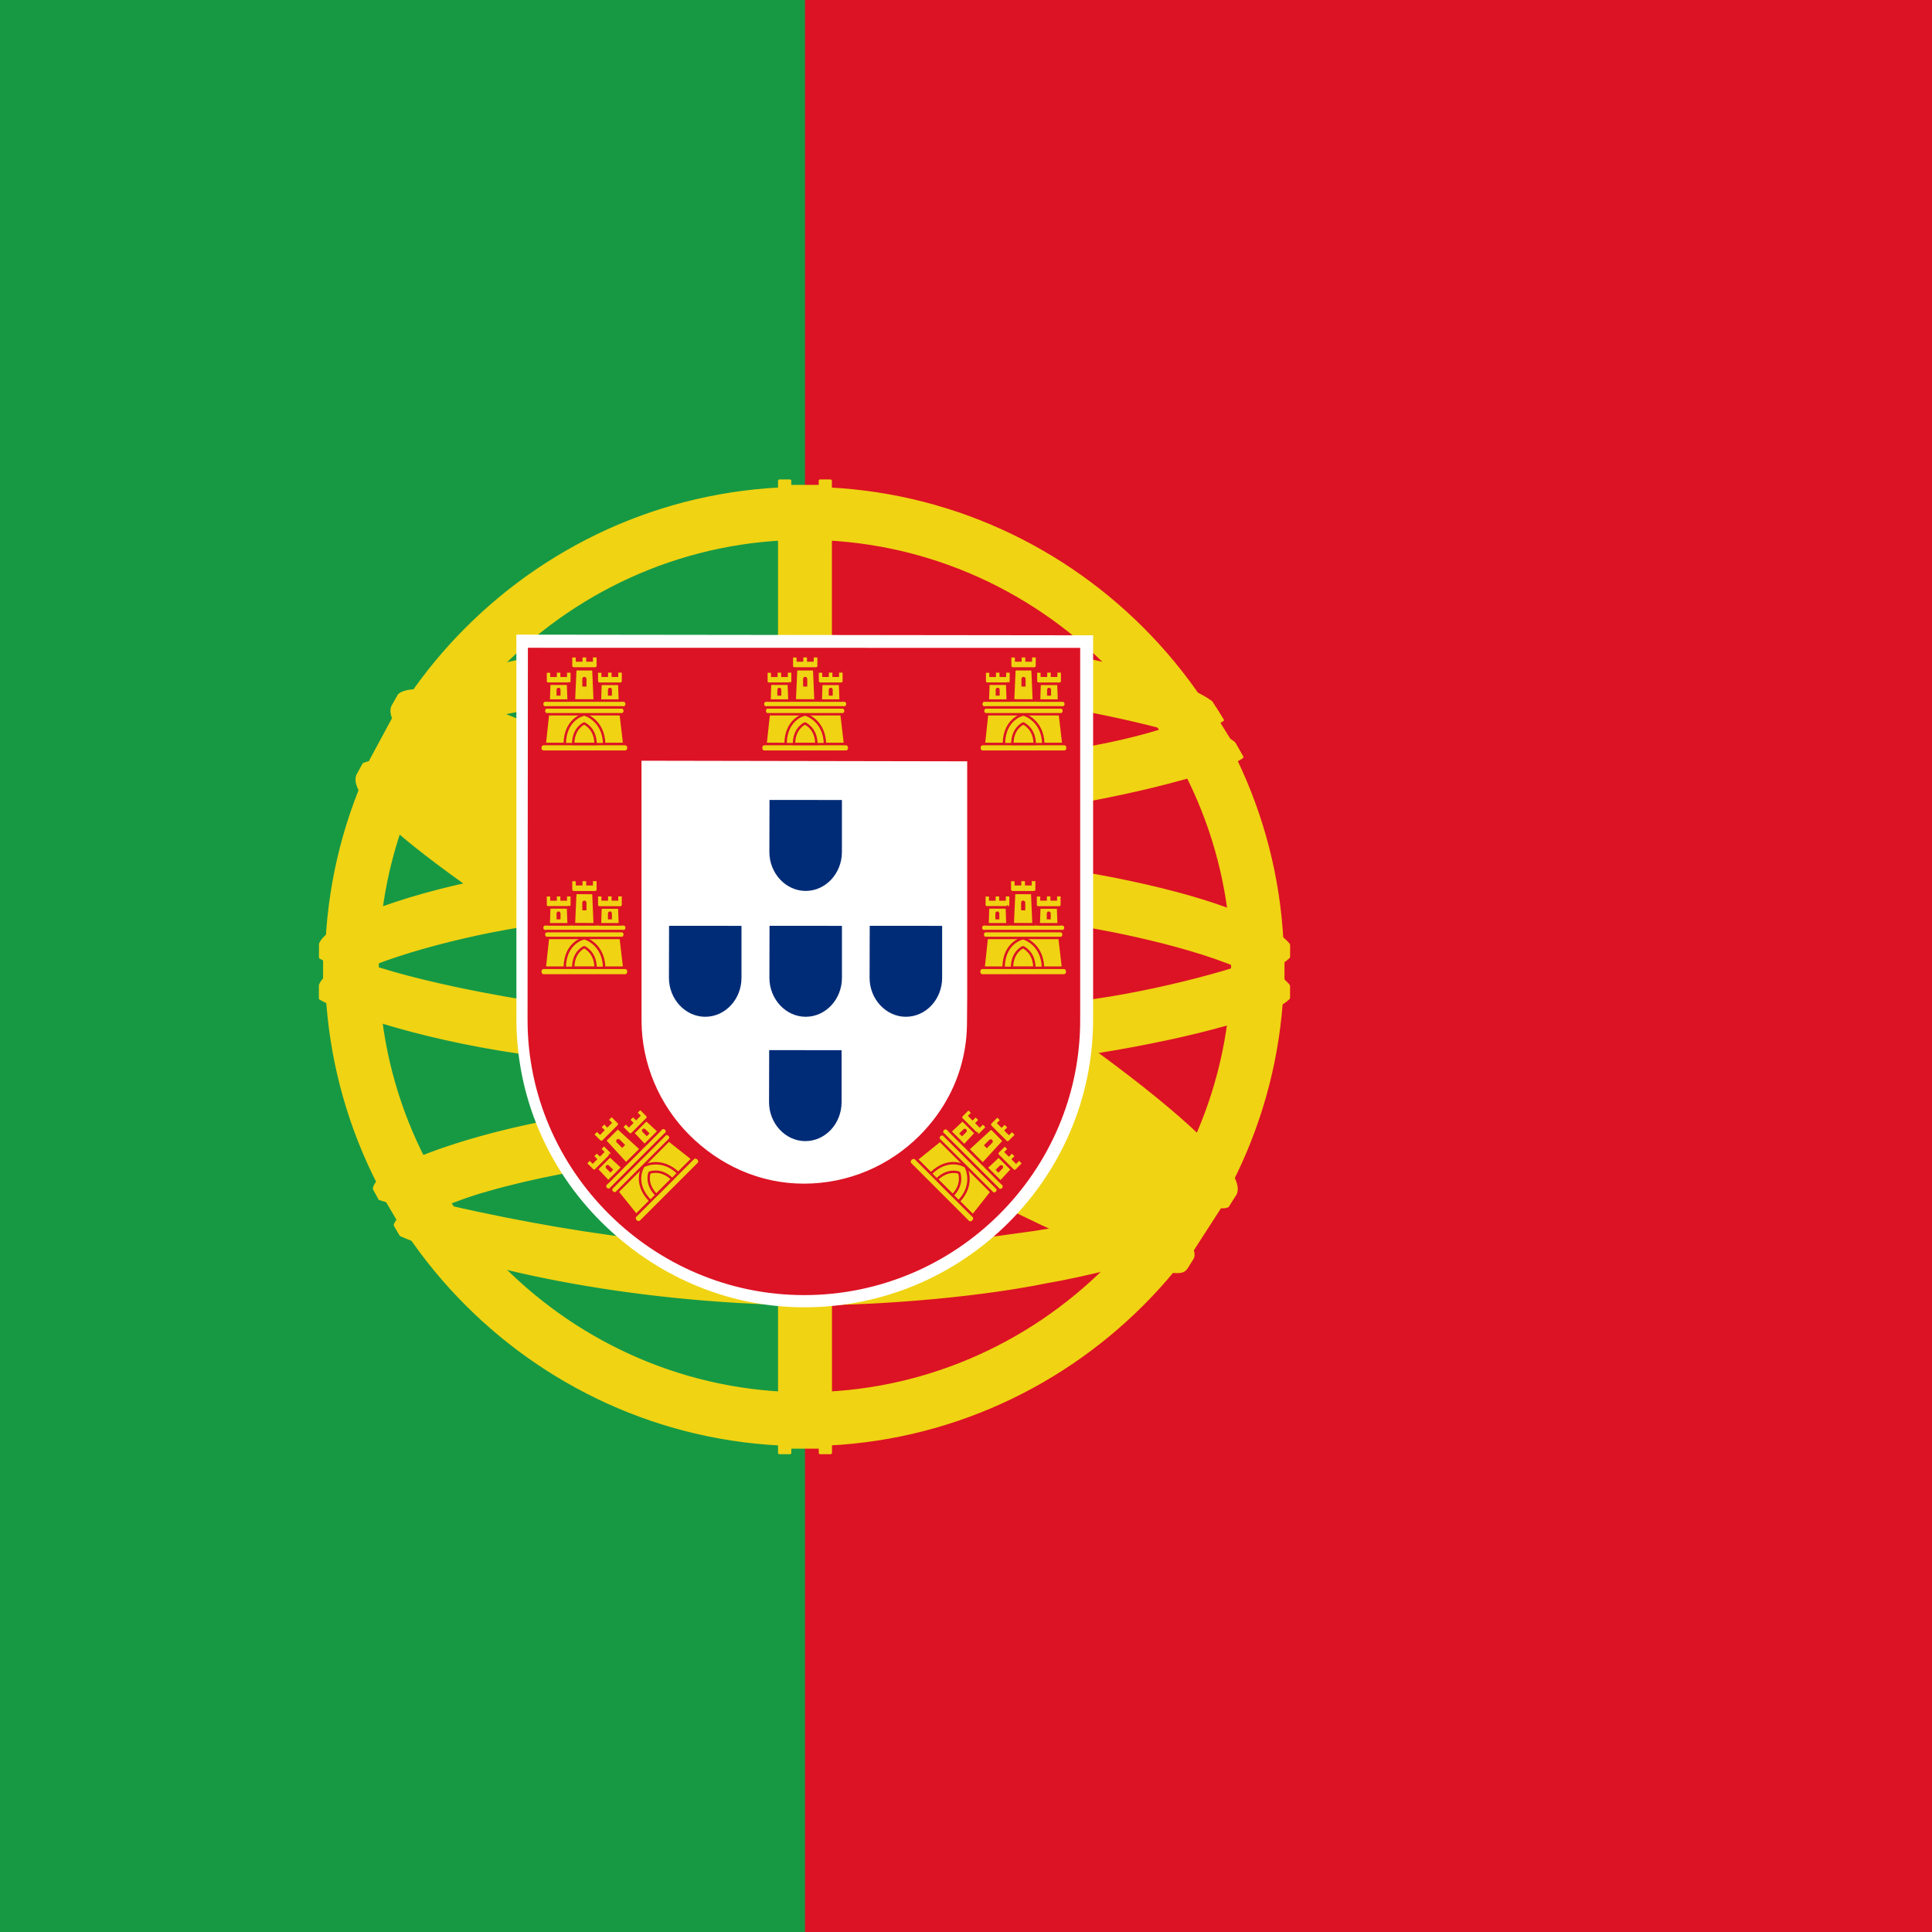
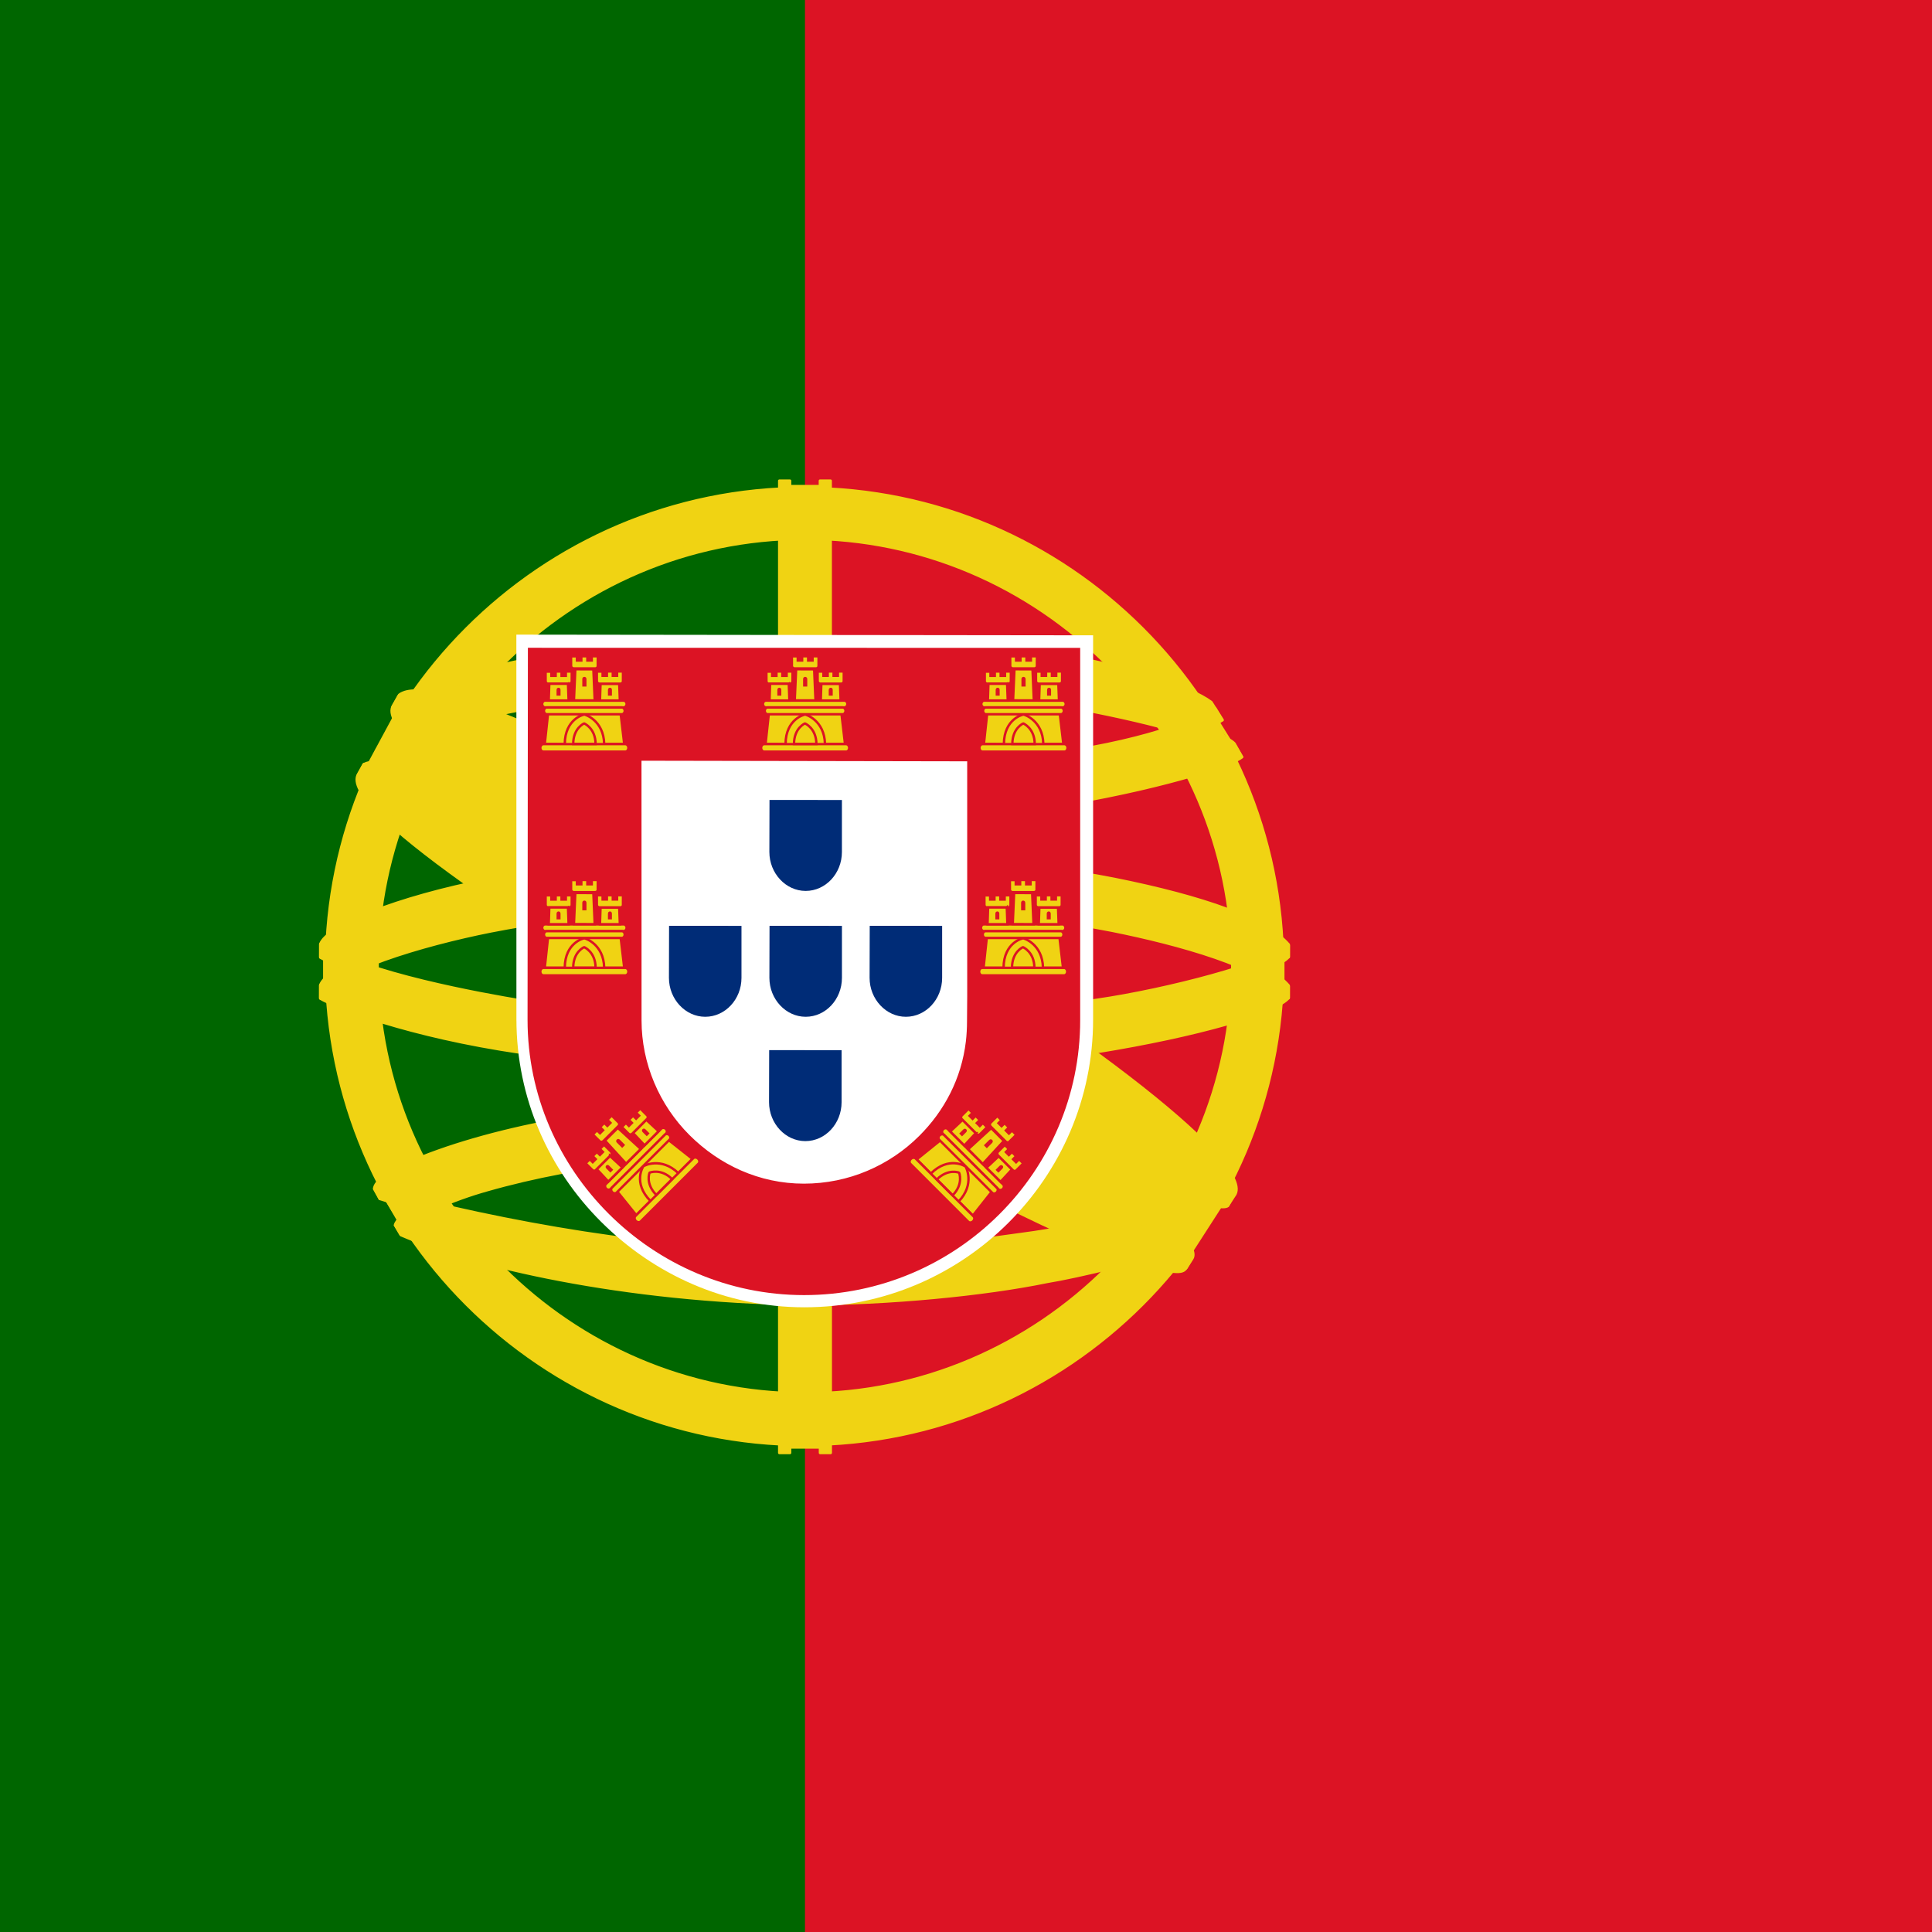
- <svg xmlns="http://www.w3.org/2000/svg" xmlns:xlink="http://www.w3.org/1999/xlink" height="96" viewBox="0 0 25.4 25.4" width="96">
-   <path d="m0 0h25.4v25.4h-25.4z" fill="#dc1324" stroke-width=".052" />
-   <path d="m0 0h10.583v25.4h-10.583z" fill="#179944" stroke-width=".053" />
-   <g transform="matrix(.06349967 0 0 .06349967 -4.657038 .00002)">
-     <path d="m318.24 262.036c-30.212-.905-168.741-87.38-169.691-101.143l7.65-12.757c13.741 19.966 155.363 104.059 169.271 101.078z" fill="#f0d313" fill-rule="evenodd" />
-     <path d="m154.592 146.405c-2.71 7.294 36.149 31.318 82.903 59.754 46.752 28.434 87.065 46.006 90.053 43.486.183-.325 1.47-2.541 1.352-2.523-.56.844-1.923 1.11-4.051.497-12.631-3.643-45.575-18.765-86.374-43.506-40.798-24.743-76.294-47.544-81.811-57.232-.384-.671-.657-1.896-.601-2.849l-.134-.002-1.175 2.053-.161.322h-.001zm164.363 116.037c-.512.93-1.467.96-3.282.761-11.3-1.251-45.589-17.925-86.162-42.213-47.212-28.264-86.204-54.011-81.968-60.744l1.151-2.035.227.071c-3.804 11.405 76.948 57.578 81.702 60.522 46.724 28.947 86.115 45.851 89.601 41.458l-1.268 2.181v-.002z" fill="#f0d313" stroke="#f0d313" stroke-linecap="round" stroke-linejoin="round" stroke-width=".573" />
-     <path d="m240.167 169.23c30.237-.239 67.55-4.132 89.023-12.69l-4.626-7.517c-12.692 7.025-50.21 11.644-84.652 12.335-40.736-.375-69.49-4.168-83.897-13.835l-4.367 8.005c26.484 11.207 53.623 13.587 88.52 13.703" fill="#f0d313" fill-rule="evenodd" />
-     <path d="m330.441 156.711c-.739 1.182-14.743 6.011-35.373 9.575-13.988 2.133-32.234 3.956-55.004 3.978-21.633.02-39.305-1.52-52.684-3.333-21.656-3.395-32.833-8.12-36.965-9.79.395-.786.649-1.337 1.03-2.071 11.895 4.736 23.124 7.592 36.279 9.616 13.291 1.8 30.75 3.362 52.276 3.342 22.664-.023 40.709-1.984 54.616-4.053 21.155-3.412 32.711-7.803 34.334-9.843l1.494 2.579h-.002zm-4.06-7.623c-2.293 1.841-13.718 5.893-33.819 9.103-13.415 1.923-30.473 3.643-52.265 3.664-20.704.02-37.619-1.375-50.485-3.249-20.414-2.666-31.279-7.475-35.196-8.878.39-.674.787-1.342 1.194-2.013 3.048 1.535 13.533 5.791 34.226 8.722 12.72 1.804 29.661 3.148 50.262 3.127 21.69-.022 38.553-1.776 51.883-3.688 20.205-2.78 31.077-7.947 32.728-9.241l1.473 2.451v.002z" fill="#f0d313" stroke="#f0d313" stroke-linecap="round" stroke-linejoin="round" stroke-width=".573" />
-     <path d="m140.881 205.657c18.598 10.003 59.905 15.044 98.994 15.391 35.591.056 81.958-5.502 99.297-14.69l-.477-10.012c-5.425 8.477-55.113 16.609-99.206 16.276-44.093-.333-85.038-7.143-98.687-15.959l.079 8.991" fill="#f0d313" fill-rule="evenodd" />
-     <path d="m340.122 204.219.001 2.387c-2.606 3.116-18.946 7.825-39.437 11.142-15.595 2.391-35.927 4.195-61.262 4.195-24.069 0-43.263-1.716-58.148-4.001-23.529-3.426-38.579-9.426-41.6-11.217l.013-2.785c9.075 6.033 33.661 10.447 41.917 11.798 14.788 2.27 33.868 3.973 57.817 3.973 25.216 0 45.434-1.791 60.931-4.166 14.701-2.124 35.644-7.646 39.767-11.324h.001zm.01-8.492.001 2.387c-2.606 3.114-18.946 7.824-39.437 11.14-15.595 2.391-35.927 4.195-61.262 4.195-24.069 0-43.263-1.714-58.148-4.001-23.529-3.425-38.579-9.424-41.6-11.216l.013-2.785c9.075 6.032 33.661 10.447 41.917 11.796 14.788 2.272 33.868 3.976 57.817 3.976 25.216 0 45.434-1.792 60.931-4.169 14.701-2.124 35.644-7.646 39.767-11.324l.001.002z" fill="#f0d313" stroke="#f0d313" stroke-linecap="round" stroke-linejoin="round" stroke-width=".573" />
-     <path d="m239.787 260.32c-42.772-.255-79.421-11.659-87.16-13.544l5.643 8.834c13.67 5.75 49.424 14.32 81.927 13.371 32.504-.948 60.91-3.466 80.928-13.211l5.786-9.155c-13.642 6.425-60.068 13.639-87.125 13.705" fill="#f0d313" fill-rule="evenodd" />
-     <path d="m323.301 253.718c-.85 1.299-1.717 2.582-2.596 3.829-9.442 3.329-24.319 6.824-30.597 7.844-12.824 2.642-32.665 4.594-50.274 4.603-37.89-.555-68.905-7.972-83.496-14.299l-1.177-2.024.192-.304 1.997.774c25.948 9.283 55.091 12.987 82.698 13.652 17.538.062 35.095-2.01 49.292-4.549 21.771-4.362 30.574-7.65 33.275-9.14l.687-.385zm5.017-8.275c.022.026.044.05.065.078-.636 1.073-1.291 2.165-1.962 3.262-5.036 1.8-18.702 5.799-38.659 8.589-13.149 1.791-21.322 3.526-47.479 4.034-49.015-1.247-80.75-10.831-88.289-13.195l-1.117-2.143c28.406 7.415 57.422 12.592 89.408 13.121 23.931-.51 34.112-2.272 47.152-4.05 23.271-3.619 34.996-7.45 38.515-8.556-.044-.064-.096-.131-.154-.199l2.523-.943-.002.002z" fill="#f0d313" stroke="#f0d313" stroke-linecap="round" stroke-linejoin="round" stroke-width=".55" />
-     <path d="m239.841 111.053c49.117 0 88.774 39.936 88.774 89.063 0 49.125-39.658 88.793-88.774 88.793-49.117 0-88.908-39.801-88.908-88.928s39.792-88.927 88.908-88.927v-.002zm0-8.8c53.816 0 97.708 43.901 97.708 97.728 0 53.827-43.892 97.729-97.708 97.729s-97.708-43.901-97.708-97.729 43.892-97.728 97.708-97.728" fill="#f0d313" fill-rule="evenodd" />
-     <path d="m239.907 101.078c54.534 0 99.011 44.483 99.011 99.022 0 54.538-44.478 99.02-99.011 99.02-54.534 0-99.011-44.481-99.011-99.02s44.478-99.022 99.011-99.022zm0 2.178c53.096 0 96.833 43.582 96.833 96.844 0 53.26-43.736 96.842-96.833 96.842-53.096 0-96.832-43.582-96.832-96.842s43.736-96.844 96.832-96.844z" fill="#f0d313" fill-rule="evenodd" stroke="#f0d313" stroke-width=".573" />
-     <path d="m239.994 109.308c49.731 0 90.693 40.821 90.693 90.704 0 49.884-40.963 90.703-90.693 90.703-49.73 0-90.693-40.819-90.693-90.703 0-49.883 40.964-90.704 90.693-90.704zm0 2.178c48.537 0 88.515 39.839 88.515 88.525 0 48.685-39.979 88.524-88.515 88.524s-88.515-39.839-88.515-88.524c0-48.686 39.979-88.525 88.515-88.525z" fill="#f0d313" fill-rule="evenodd" stroke="#f0d313" stroke-width=".573" />
-     <path d="m235.9 299.853h8.614v-199.241h-8.614z" fill="#f0d313" fill-rule="evenodd" />
-     <path d="m237.021 100.683h6.019" stroke="#f0d313" stroke-linecap="round" stroke-width=".573" />
-     <path d="m237.031 299.644h6.048" stroke="#f0d313" stroke-linecap="round" stroke-width=".573" />
-     <path d="m243.128 99.546h2.16l.018 201.251h-2.162l-.016-201.251h-.001zm-8.421.002h2.177l.003 201.248h-2.178v-201.248h-.001z" fill="#f0d313" stroke="#f0d313" stroke-linecap="round" stroke-linejoin="round" stroke-width=".573" />
-     <path d="m140.542 195.884c12.416-11.431 58.227-18.843 98.872-18.65 40.645.191 88.781 8.543 99.252 18.407l.105 8.525c-8.77-8.249-46.167-18.086-99.277-18.196-53.111-.11-91.672 9.998-98.954 18.417l.002-8.502" fill="#f0d313" fill-rule="evenodd" />
-     <path d="m140.517 196.28v7.357" stroke="#f0d313" stroke-linecap="round" stroke-width=".572" />
-     <path d="m338.992 196.583v7.355" stroke="#f0d313" stroke-linecap="round" stroke-width=".572" />
-     <path d="m239.955 184.768c23.383-.043 46.07 2.215 64.065 5.719 18.569 3.712 31.637 8.356 36.105 13.571l-.005 2.582c-5.388-6.49-22.973-11.248-36.518-13.968-17.858-3.474-40.393-5.717-63.647-5.674-24.538.046-47.387 2.37-64.984 5.803-14.12 2.802-32.951 8.368-35.302 13.858v-2.689c1.291-3.8 15.313-9.479 34.984-13.417 17.729-3.457 40.62-5.741 65.302-5.786zm.01-8.492c23.383-.042 46.07 2.217 64.065 5.719 18.569 3.714 31.637 8.356 36.105 13.571l-.005 2.582c-5.388-6.488-22.973-11.247-36.518-13.966-17.858-3.476-40.393-5.719-63.647-5.674-24.538.044-47.276 2.37-64.875 5.801-13.626 2.583-33.226 8.37-35.412 13.86v-2.691c1.291-3.759 15.597-9.641 34.985-13.417 17.729-3.457 40.62-5.74 65.302-5.786z" fill="#f0d313" stroke="#f0d313" stroke-linecap="round" stroke-linejoin="round" stroke-width=".573" />
-     <path d="m239.478 132.962c36.849-.184 68.99 5.152 83.695 12.685l5.364 9.279c-12.781-6.888-47.456-14.05-89.005-12.979-33.854.208-70.027 3.727-88.176 13.41l6.404-10.709c14.895-7.724 50.022-11.643 81.72-11.684" fill="#f0d313" fill-rule="evenodd" />
-     <path d="m324.106 147.145 3.65 5.861" stroke="#f0d313" stroke-linecap="round" stroke-width=".574" />
-     <path d="m239.966 140.624c21.017-.056 41.325 1.13 57.476 4.044 15.041 2.799 29.385 7.001 31.436 9.26l1.59 2.81c-4.988-3.257-17.401-6.884-33.339-9.906-16.006-3.008-36.3-4.005-57.2-3.95-23.722-.081-42.152 1.171-57.969 3.929-16.728 3.13-28.334 7.601-31.197 9.726l1.558-2.97c5.563-2.838 14.39-6.259 29.223-8.93 16.357-2.988 34.983-3.884 58.423-4.013zm-.009-8.484c20.113-.053 39.972 1.068 55.452 3.851 12.209 2.377 24.283 6.087 28.704 9.389l2.326 3.695c-3.954-4.395-18.836-8.559-31.974-10.892-15.361-2.649-34.395-3.698-54.508-3.866-21.108.059-40.615 1.352-55.752 4.108-14.441 2.748-23.76 6.002-27.703 8.543l2.045-3.087c5.441-2.865 14.232-5.495 25.303-7.646 15.249-2.776 34.876-4.036 56.108-4.095z" fill="#f0d313" stroke="#f0d313" stroke-linecap="round" stroke-linejoin="round" stroke-width=".573" />
-     <path d="m289.149 241.262c-18.218-3.401-36.469-3.895-49.217-3.745-61.407.72-81.244 12.609-83.665 16.209l-4.589-7.482c15.634-11.332 49.073-17.687 88.587-17.037 20.518.336 38.224 1.699 53.119 4.583l-4.236 7.473" fill="#f0d313" fill-rule="evenodd" />
-     <path d="m152.698 247.281 3.013 5.187" stroke="#f0d313" stroke-linecap="round" stroke-width=".573" />
-     <path d="m239.582 236.462c17.082.255 33.849.96 50.033 3.978l-1.172 2.069c-15.031-2.775-31.055-3.836-48.803-3.75-22.663-.177-45.585 1.939-65.541 7.667-6.297 1.752-16.721 5.801-17.784 9.146l-1.166-1.923c.336-1.977 6.636-6.081 18.414-9.39 22.858-6.546 44.239-7.649 66.019-7.799v.002zm.775-8.596c17.698.331 35.975 1.149 53.74 4.668l-1.221 2.154c-16.042-3.185-31.369-4.247-52.415-4.57-22.735.041-46.851 1.662-68.778 8.037-7.079 2.062-19.297 6.52-19.704 10.05l-1.166-2.066c.265-3.206 10.842-7.388 20.358-10.156 22.096-6.424 46.275-8.076 69.186-8.117z" fill="#f0d313" stroke="#f0d313" stroke-linecap="round" stroke-linejoin="round" stroke-width=".55" />
-     <path d="m156.899 144.516c30.419-.395 170.908 85.849 171.322 101.73l-8.704 13.341c-3.924-18.436-146.48-102.362-169.997-100.781z" fill="#f0d313" fill-rule="evenodd" />
-     <path d="m327.581 247.378-7.379 11.449" stroke="#f0d313" stroke-linecap="round" stroke-width=".573" />
-     <path d="m156.673 145.27-6.864 12.719" stroke="#f0d313" stroke-linecap="round" stroke-width=".573" />
-     <path d="m148.649 158.294c5.646-3.829 47.139 14.655 90.555 40.834 43.301 26.254 84.677 55.921 80.942 61.473l-1.228 1.932-.564.445c.121-.086.743-.848-.061-2.906-1.845-6.07-31.195-29.491-79.894-58.895-47.475-28.309-87.041-45.371-90.997-40.494l1.247-2.389h-.001zm180.442 88.927c3.57-7.052-34.916-36.044-82.632-64.272-48.813-27.666-83.994-43.951-90.42-39.095l-1.428 2.599c-.012.143.052-.177.354-.41 1.169-1.02 3.105-.951 3.979-.967 11.065.166 42.667 14.709 87.006 40.129 19.428 11.315 82.071 51.491 81.832 62.789.017.971.08 1.171-.285 1.652l1.594-2.424v-.002z" fill="#f0d313" stroke="#f0d313" stroke-linecap="round" stroke-linejoin="round" stroke-width=".573" />
-     <path d="m180.596 211.007c0 16.271 6.663 30.987 17.457 41.742 10.815 10.778 25.512 17.579 41.809 17.579 16.381 0 31.247-6.653 42.016-17.389 10.769-10.735 17.443-25.552 17.446-41.88h-.002v-79.189l-118.74-.141.012 79.278h.002z" fill="#fff" stroke="#fff" stroke-width=".67" />
-     <path d="m182.819 211.119v.045c0 15.557 6.441 29.724 16.775 40.009 10.354 10.305 24.614 16.712 40.214 16.712 15.681 0 29.912-6.361 40.222-16.626 10.308-10.265 16.697-24.433 16.699-40.044h-.002v-76.826l-113.838-.018-.07 76.748m91.022-53.747.004 48.891-.041 5.172h.001c0 1.361-.082 2.912-.241 4.233-.925 7.729-4.48 14.467-9.745 19.708-6.164 6.136-14.671 9.941-24.047 9.941-9.327 0-17.639-3.938-23.829-10.1-6.35-6.32-10.03-14.986-10.03-23.947l-.013-54.023 67.94.123.002.002z" fill="#dc1324" stroke="#dc1324" stroke-width=".507" />
-     <use transform="translate(.00573 26.05707)" xlink:href="#a" />
-     <use transform="translate(-.06747 51.79972)" xlink:href="#a" />
-     <use transform="translate(-20.79314 26.05707)" xlink:href="#a" />
-     <use transform="translate(20.7508 26.05707)" xlink:href="#a" />
+ <svg xmlns="http://www.w3.org/2000/svg" xmlns:xlink="http://www.w3.org/1999/xlink" height="96" viewBox="0 0 25.4 25.4" width="96" version="1.1" id="svg53">
+   <defs id="defs53" />
+   <path d="m0 0h25.4v25.4h-25.4z" fill="#dc1324" stroke-width=".052" id="path1" />
+   <path d="m0 0h10.583v25.4h-10.583z" fill="#179944" stroke-width=".053" id="path2" style="fill:#006600;fill-opacity:1" />
+   <g transform="matrix(.06349967 0 0 .06349967 -4.657038 .00002)" id="g53">
+     <path d="m318.24 262.036c-30.212-.905-168.741-87.38-169.691-101.143l7.65-12.757c13.741 19.966 155.363 104.059 169.271 101.078z" fill="#f0d313" fill-rule="evenodd" id="path3" />
+     <path d="m154.592 146.405c-2.71 7.294 36.149 31.318 82.903 59.754 46.752 28.434 87.065 46.006 90.053 43.486.183-.325 1.47-2.541 1.352-2.523-.56.844-1.923 1.11-4.051.497-12.631-3.643-45.575-18.765-86.374-43.506-40.798-24.743-76.294-47.544-81.811-57.232-.384-.671-.657-1.896-.601-2.849l-.134-.002-1.175 2.053-.161.322h-.001zm164.363 116.037c-.512.93-1.467.96-3.282.761-11.3-1.251-45.589-17.925-86.162-42.213-47.212-28.264-86.204-54.011-81.968-60.744l1.151-2.035.227.071c-3.804 11.405 76.948 57.578 81.702 60.522 46.724 28.947 86.115 45.851 89.601 41.458l-1.268 2.181v-.002z" fill="#f0d313" stroke="#f0d313" stroke-linecap="round" stroke-linejoin="round" stroke-width=".573" id="path4" />
+     <path d="m240.167 169.23c30.237-.239 67.55-4.132 89.023-12.69l-4.626-7.517c-12.692 7.025-50.21 11.644-84.652 12.335-40.736-.375-69.49-4.168-83.897-13.835l-4.367 8.005c26.484 11.207 53.623 13.587 88.52 13.703" fill="#f0d313" fill-rule="evenodd" id="path5" />
+     <path d="m330.441 156.711c-.739 1.182-14.743 6.011-35.373 9.575-13.988 2.133-32.234 3.956-55.004 3.978-21.633.02-39.305-1.52-52.684-3.333-21.656-3.395-32.833-8.12-36.965-9.79.395-.786.649-1.337 1.03-2.071 11.895 4.736 23.124 7.592 36.279 9.616 13.291 1.8 30.75 3.362 52.276 3.342 22.664-.023 40.709-1.984 54.616-4.053 21.155-3.412 32.711-7.803 34.334-9.843l1.494 2.579h-.002zm-4.06-7.623c-2.293 1.841-13.718 5.893-33.819 9.103-13.415 1.923-30.473 3.643-52.265 3.664-20.704.02-37.619-1.375-50.485-3.249-20.414-2.666-31.279-7.475-35.196-8.878.39-.674.787-1.342 1.194-2.013 3.048 1.535 13.533 5.791 34.226 8.722 12.72 1.804 29.661 3.148 50.262 3.127 21.69-.022 38.553-1.776 51.883-3.688 20.205-2.78 31.077-7.947 32.728-9.241l1.473 2.451v.002z" fill="#f0d313" stroke="#f0d313" stroke-linecap="round" stroke-linejoin="round" stroke-width=".573" id="path6" />
+     <path d="m140.881 205.657c18.598 10.003 59.905 15.044 98.994 15.391 35.591.056 81.958-5.502 99.297-14.69l-.477-10.012c-5.425 8.477-55.113 16.609-99.206 16.276-44.093-.333-85.038-7.143-98.687-15.959l.079 8.991" fill="#f0d313" fill-rule="evenodd" id="path7" />
+     <path d="m340.122 204.219.001 2.387c-2.606 3.116-18.946 7.825-39.437 11.142-15.595 2.391-35.927 4.195-61.262 4.195-24.069 0-43.263-1.716-58.148-4.001-23.529-3.426-38.579-9.426-41.6-11.217l.013-2.785c9.075 6.033 33.661 10.447 41.917 11.798 14.788 2.27 33.868 3.973 57.817 3.973 25.216 0 45.434-1.791 60.931-4.166 14.701-2.124 35.644-7.646 39.767-11.324h.001zm.01-8.492.001 2.387c-2.606 3.114-18.946 7.824-39.437 11.14-15.595 2.391-35.927 4.195-61.262 4.195-24.069 0-43.263-1.714-58.148-4.001-23.529-3.425-38.579-9.424-41.6-11.216l.013-2.785c9.075 6.032 33.661 10.447 41.917 11.796 14.788 2.272 33.868 3.976 57.817 3.976 25.216 0 45.434-1.792 60.931-4.169 14.701-2.124 35.644-7.646 39.767-11.324l.001.002z" fill="#f0d313" stroke="#f0d313" stroke-linecap="round" stroke-linejoin="round" stroke-width=".573" id="path8" />
+     <path d="m239.787 260.32c-42.772-.255-79.421-11.659-87.16-13.544l5.643 8.834c13.67 5.75 49.424 14.32 81.927 13.371 32.504-.948 60.91-3.466 80.928-13.211l5.786-9.155c-13.642 6.425-60.068 13.639-87.125 13.705" fill="#f0d313" fill-rule="evenodd" id="path9" />
+     <path d="m323.301 253.718c-.85 1.299-1.717 2.582-2.596 3.829-9.442 3.329-24.319 6.824-30.597 7.844-12.824 2.642-32.665 4.594-50.274 4.603-37.89-.555-68.905-7.972-83.496-14.299l-1.177-2.024.192-.304 1.997.774c25.948 9.283 55.091 12.987 82.698 13.652 17.538.062 35.095-2.01 49.292-4.549 21.771-4.362 30.574-7.65 33.275-9.14l.687-.385zm5.017-8.275c.022.026.044.05.065.078-.636 1.073-1.291 2.165-1.962 3.262-5.036 1.8-18.702 5.799-38.659 8.589-13.149 1.791-21.322 3.526-47.479 4.034-49.015-1.247-80.75-10.831-88.289-13.195l-1.117-2.143c28.406 7.415 57.422 12.592 89.408 13.121 23.931-.51 34.112-2.272 47.152-4.05 23.271-3.619 34.996-7.45 38.515-8.556-.044-.064-.096-.131-.154-.199l2.523-.943-.002.002z" fill="#f0d313" stroke="#f0d313" stroke-linecap="round" stroke-linejoin="round" stroke-width=".55" id="path10" />
+     <path d="m239.841 111.053c49.117 0 88.774 39.936 88.774 89.063 0 49.125-39.658 88.793-88.774 88.793-49.117 0-88.908-39.801-88.908-88.928s39.792-88.927 88.908-88.927v-.002zm0-8.8c53.816 0 97.708 43.901 97.708 97.728 0 53.827-43.892 97.729-97.708 97.729s-97.708-43.901-97.708-97.729 43.892-97.728 97.708-97.728" fill="#f0d313" fill-rule="evenodd" id="path11" />
+     <path d="m239.907 101.078c54.534 0 99.011 44.483 99.011 99.022 0 54.538-44.478 99.02-99.011 99.02-54.534 0-99.011-44.481-99.011-99.02s44.478-99.022 99.011-99.022zm0 2.178c53.096 0 96.833 43.582 96.833 96.844 0 53.26-43.736 96.842-96.833 96.842-53.096 0-96.832-43.582-96.832-96.842s43.736-96.844 96.832-96.844z" fill="#f0d313" fill-rule="evenodd" stroke="#f0d313" stroke-width=".573" id="path12" />
+     <path d="m239.994 109.308c49.731 0 90.693 40.821 90.693 90.704 0 49.884-40.963 90.703-90.693 90.703-49.73 0-90.693-40.819-90.693-90.703 0-49.883 40.964-90.704 90.693-90.704zm0 2.178c48.537 0 88.515 39.839 88.515 88.525 0 48.685-39.979 88.524-88.515 88.524s-88.515-39.839-88.515-88.524c0-48.686 39.979-88.525 88.515-88.525z" fill="#f0d313" fill-rule="evenodd" stroke="#f0d313" stroke-width=".573" id="path13" />
+     <path d="m235.9 299.853h8.614v-199.241h-8.614z" fill="#f0d313" fill-rule="evenodd" id="path14" />
+     <path d="m237.021 100.683h6.019" stroke="#f0d313" stroke-linecap="round" stroke-width=".573" id="path15" />
+     <path d="m237.031 299.644h6.048" stroke="#f0d313" stroke-linecap="round" stroke-width=".573" id="path16" />
+     <path d="m243.128 99.546h2.16l.018 201.251h-2.162l-.016-201.251h-.001zm-8.421.002h2.177l.003 201.248h-2.178v-201.248h-.001z" fill="#f0d313" stroke="#f0d313" stroke-linecap="round" stroke-linejoin="round" stroke-width=".573" id="path17" />
+     <path d="m140.542 195.884c12.416-11.431 58.227-18.843 98.872-18.65 40.645.191 88.781 8.543 99.252 18.407l.105 8.525c-8.77-8.249-46.167-18.086-99.277-18.196-53.111-.11-91.672 9.998-98.954 18.417l.002-8.502" fill="#f0d313" fill-rule="evenodd" id="path18" />
+     <path d="m140.517 196.28v7.357" stroke="#f0d313" stroke-linecap="round" stroke-width=".572" id="path19" />
+     <path d="m338.992 196.583v7.355" stroke="#f0d313" stroke-linecap="round" stroke-width=".572" id="path20" />
+     <path d="m239.955 184.768c23.383-.043 46.07 2.215 64.065 5.719 18.569 3.712 31.637 8.356 36.105 13.571l-.005 2.582c-5.388-6.49-22.973-11.248-36.518-13.968-17.858-3.474-40.393-5.717-63.647-5.674-24.538.046-47.387 2.37-64.984 5.803-14.12 2.802-32.951 8.368-35.302 13.858v-2.689c1.291-3.8 15.313-9.479 34.984-13.417 17.729-3.457 40.62-5.741 65.302-5.786zm.01-8.492c23.383-.042 46.07 2.217 64.065 5.719 18.569 3.714 31.637 8.356 36.105 13.571l-.005 2.582c-5.388-6.488-22.973-11.247-36.518-13.966-17.858-3.476-40.393-5.719-63.647-5.674-24.538.044-47.276 2.37-64.875 5.801-13.626 2.583-33.226 8.37-35.412 13.86v-2.691c1.291-3.759 15.597-9.641 34.985-13.417 17.729-3.457 40.62-5.74 65.302-5.786z" fill="#f0d313" stroke="#f0d313" stroke-linecap="round" stroke-linejoin="round" stroke-width=".573" id="path21" />
+     <path d="m239.478 132.962c36.849-.184 68.99 5.152 83.695 12.685l5.364 9.279c-12.781-6.888-47.456-14.05-89.005-12.979-33.854.208-70.027 3.727-88.176 13.41l6.404-10.709c14.895-7.724 50.022-11.643 81.72-11.684" fill="#f0d313" fill-rule="evenodd" id="path22" />
+     <path d="m324.106 147.145 3.65 5.861" stroke="#f0d313" stroke-linecap="round" stroke-width=".574" id="path23" />
+     <path d="m239.966 140.624c21.017-.056 41.325 1.13 57.476 4.044 15.041 2.799 29.385 7.001 31.436 9.26l1.59 2.81c-4.988-3.257-17.401-6.884-33.339-9.906-16.006-3.008-36.3-4.005-57.2-3.95-23.722-.081-42.152 1.171-57.969 3.929-16.728 3.13-28.334 7.601-31.197 9.726l1.558-2.97c5.563-2.838 14.39-6.259 29.223-8.93 16.357-2.988 34.983-3.884 58.423-4.013zm-.009-8.484c20.113-.053 39.972 1.068 55.452 3.851 12.209 2.377 24.283 6.087 28.704 9.389l2.326 3.695c-3.954-4.395-18.836-8.559-31.974-10.892-15.361-2.649-34.395-3.698-54.508-3.866-21.108.059-40.615 1.352-55.752 4.108-14.441 2.748-23.76 6.002-27.703 8.543l2.045-3.087c5.441-2.865 14.232-5.495 25.303-7.646 15.249-2.776 34.876-4.036 56.108-4.095z" fill="#f0d313" stroke="#f0d313" stroke-linecap="round" stroke-linejoin="round" stroke-width=".573" id="path24" />
+     <path d="m289.149 241.262c-18.218-3.401-36.469-3.895-49.217-3.745-61.407.72-81.244 12.609-83.665 16.209l-4.589-7.482c15.634-11.332 49.073-17.687 88.587-17.037 20.518.336 38.224 1.699 53.119 4.583l-4.236 7.473" fill="#f0d313" fill-rule="evenodd" id="path25" />
+     <path d="m152.698 247.281 3.013 5.187" stroke="#f0d313" stroke-linecap="round" stroke-width=".573" id="path26" />
+     <path d="m239.582 236.462c17.082.255 33.849.96 50.033 3.978l-1.172 2.069c-15.031-2.775-31.055-3.836-48.803-3.75-22.663-.177-45.585 1.939-65.541 7.667-6.297 1.752-16.721 5.801-17.784 9.146l-1.166-1.923c.336-1.977 6.636-6.081 18.414-9.39 22.858-6.546 44.239-7.649 66.019-7.799v.002zm.775-8.596c17.698.331 35.975 1.149 53.74 4.668l-1.221 2.154c-16.042-3.185-31.369-4.247-52.415-4.57-22.735.041-46.851 1.662-68.778 8.037-7.079 2.062-19.297 6.52-19.704 10.05l-1.166-2.066c.265-3.206 10.842-7.388 20.358-10.156 22.096-6.424 46.275-8.076 69.186-8.117z" fill="#f0d313" stroke="#f0d313" stroke-linecap="round" stroke-linejoin="round" stroke-width=".55" id="path27" />
+     <path d="m156.899 144.516c30.419-.395 170.908 85.849 171.322 101.73l-8.704 13.341c-3.924-18.436-146.48-102.362-169.997-100.781z" fill="#f0d313" fill-rule="evenodd" id="path28" />
+     <path d="m327.581 247.378-7.379 11.449" stroke="#f0d313" stroke-linecap="round" stroke-width=".573" id="path29" />
+     <path d="m156.673 145.27-6.864 12.719" stroke="#f0d313" stroke-linecap="round" stroke-width=".573" id="path30" />
+     <path d="m148.649 158.294c5.646-3.829 47.139 14.655 90.555 40.834 43.301 26.254 84.677 55.921 80.942 61.473l-1.228 1.932-.564.445c.121-.086.743-.848-.061-2.906-1.845-6.07-31.195-29.491-79.894-58.895-47.475-28.309-87.041-45.371-90.997-40.494l1.247-2.389h-.001zm180.442 88.927c3.57-7.052-34.916-36.044-82.632-64.272-48.813-27.666-83.994-43.951-90.42-39.095l-1.428 2.599c-.012.143.052-.177.354-.41 1.169-1.02 3.105-.951 3.979-.967 11.065.166 42.667 14.709 87.006 40.129 19.428 11.315 82.071 51.491 81.832 62.789.017.971.08 1.171-.285 1.652l1.594-2.424v-.002z" fill="#f0d313" stroke="#f0d313" stroke-linecap="round" stroke-linejoin="round" stroke-width=".573" id="path31" />
+     <path d="m180.596 211.007c0 16.271 6.663 30.987 17.457 41.742 10.815 10.778 25.512 17.579 41.809 17.579 16.381 0 31.247-6.653 42.016-17.389 10.769-10.735 17.443-25.552 17.446-41.88h-.002v-79.189l-118.74-.141.012 79.278h.002z" fill="#fff" stroke="#fff" stroke-width=".67" id="path32" />
+     <path d="m182.819 211.119v.045c0 15.557 6.441 29.724 16.775 40.009 10.354 10.305 24.614 16.712 40.214 16.712 15.681 0 29.912-6.361 40.222-16.626 10.308-10.265 16.697-24.433 16.699-40.044h-.002v-76.826l-113.838-.018-.07 76.748m91.022-53.747.004 48.891-.041 5.172h.001c0 1.361-.082 2.912-.241 4.233-.925 7.729-4.48 14.467-9.745 19.708-6.164 6.136-14.671 9.941-24.047 9.941-9.327 0-17.639-3.938-23.829-10.1-6.35-6.32-10.03-14.986-10.03-23.947l-.013-54.023 67.94.123.002.002z" fill="#dc1324" stroke="#dc1324" stroke-width=".507" id="path33" />
+     <use transform="translate(.00573 26.05707)" xlink:href="#a" id="use33" />
+     <use transform="translate(-.06747 51.79972)" xlink:href="#a" id="use34" />
+     <use transform="translate(-20.79314 26.05707)" xlink:href="#a" id="use35" />
+     <use transform="translate(20.7508 26.05707)" xlink:href="#a" id="use36" />
    <g id="a">
-       <path d="m232.63 176.385v.005c0 2.212.849 4.227 2.212 5.689 1.365 1.467 3.245 2.378 5.302 2.378 2.067 0 3.944-.905 5.303-2.365 1.358-1.459 2.202-3.472 2.202-5.693v-10.768l-14.992-.012-.027 10.766" fill="#002c77" />
+       <path d="m232.63 176.385v.005c0 2.212.849 4.227 2.212 5.689 1.365 1.467 3.245 2.378 5.302 2.378 2.067 0 3.944-.905 5.303-2.365 1.358-1.459 2.202-3.472 2.202-5.693v-10.768l-14.992-.012-.027 10.766" fill="#002c77" id="path36" />
    </g>
    <g id="b">
-       <path d="m190.191 154.434c.135-5.521 4.052-6.828 4.081-6.847.028-.018 4.231 1.408 4.217 6.899l-8.298-.051" fill="#f0d313" />
-       <path d="m186.809 147.686-.682 6.345 4.141.009c.04-5.249 3.974-6.122 4.069-6.103.089-.005 3.989 1.161 4.093 6.103h4.151l-.75-6.393-15.022.038v.002z" fill="#f0d313" stroke="#dc1324" stroke-width=".499" />
-       <path d="m185.851 154.06h16.946c.357 0 .649.353.649.784 0 .43-.292.781-.649.781h-16.946c-.357 0-.649-.351-.649-.781 0-.431.292-.784.649-.784z" fill="#f0d313" stroke="#dc1324" stroke-width=".499" />
-       <path d="m192.014 154.029c.018-3.313 2.262-4.25 2.274-4.248.001 0 2.342.967 2.361 4.248z" fill="none" stroke="#dc1324" stroke-width=".497" />
-       <path d="m186.208 145.054h16.245c.342 0 .623.318.623.705 0 .387-.28.705-.623.705h-16.245c-.342 0-.623-.316-.623-.705 0-.386.28-.705.623-.705z" fill="#f0d313" stroke="#dc1324" stroke-width=".499" />
-       <path d="m186.551 146.466h15.538c.327 0 .595.317.595.704 0 .388-.268.705-.595.705h-15.538c-.327 0-.595-.317-.595-.705 0-.387.268-.704.595-.704z" fill="#f0d313" stroke="#dc1324" stroke-width=".499" />
-       <path d="m191.572 135.882 1.227.002v.871h.895v-.891l1.257.004v.887h.898v-.891h1.258l-.002 2.012c0 .316-.254.52-.549.52h-4.411c-.296 0-.57-.237-.571-.527l-.003-1.988h.001z" fill="#f0d313" stroke="#dc1324" stroke-width=".5" />
-       <path d="m196.193 138.574.277 6.451-4.303-.016.285-6.452 3.741.017" fill="#f0d313" stroke="#dc1324" stroke-width=".499" />
-       <use transform="translate(10.60889)" xlink:href="#d" />
-       <use transform="translate(10.60889 -.010585)" xlink:href="#c" />
+       <path d="m190.191 154.434c.135-5.521 4.052-6.828 4.081-6.847.028-.018 4.231 1.408 4.217 6.899l-8.298-.051" fill="#f0d313" id="path37" />
+       <path d="m186.809 147.686-.682 6.345 4.141.009c.04-5.249 3.974-6.122 4.069-6.103.089-.005 3.989 1.161 4.093 6.103h4.151l-.75-6.393-15.022.038v.002z" fill="#f0d313" stroke="#dc1324" stroke-width=".499" id="path38" />
+       <path d="m185.851 154.06h16.946c.357 0 .649.353.649.784 0 .43-.292.781-.649.781h-16.946c-.357 0-.649-.351-.649-.781 0-.431.292-.784.649-.784z" fill="#f0d313" stroke="#dc1324" stroke-width=".499" id="path39" />
+       <path d="m192.014 154.029c.018-3.313 2.262-4.25 2.274-4.248.001 0 2.342.967 2.361 4.248z" fill="none" stroke="#dc1324" stroke-width=".497" id="path40" />
+       <path d="m186.208 145.054h16.245c.342 0 .623.318.623.705 0 .387-.28.705-.623.705h-16.245c-.342 0-.623-.316-.623-.705 0-.386.28-.705.623-.705z" fill="#f0d313" stroke="#dc1324" stroke-width=".499" id="path41" />
+       <path d="m186.551 146.466h15.538c.327 0 .595.317.595.704 0 .388-.268.705-.595.705h-15.538c-.327 0-.595-.317-.595-.705 0-.387.268-.704.595-.704z" fill="#f0d313" stroke="#dc1324" stroke-width=".499" id="path42" />
+       <path d="m191.572 135.882 1.227.002v.871h.895v-.891l1.257.004v.887h.898v-.891h1.258l-.002 2.012c0 .316-.254.52-.549.52h-4.411c-.296 0-.57-.237-.571-.527l-.003-1.988h.001z" fill="#f0d313" stroke="#dc1324" stroke-width=".5" id="path43" />
+       <path d="m196.193 138.574.277 6.451-4.303-.016.285-6.452 3.741.017" fill="#f0d313" stroke="#dc1324" stroke-width=".499" id="path44" />
+       <use transform="translate(10.60889)" xlink:href="#d" id="use44" />
+       <use transform="translate(10.60889 -.010585)" xlink:href="#c" id="use45" />
      <path id="c" d="m186.302 139.045 1.199.003v.872h.877v-.893l1.229.004v.889h.879v-.893l1.23.002-.002 2.012c0 .314-.249.519-.536.519h-4.317c-.289 0-.558-.235-.559-.526l-.003-1.989h.001z" fill="#f0d313" stroke="#dc1324" stroke-width=".5" />
      <path id="d" d="m190.94 141.559.131 3.478-4.126.002.116-3.479h3.879-.001z" fill="#f0d313" stroke="#dc1324" stroke-width=".501" />
-       <path d="m193.898 140.61c-.026-.627.877-.634.866 0v1.536h-.866z" fill="#dc1324" fill-rule="evenodd" />
-       <use transform="translate(10.64108)" xlink:href="#e" />
+       <path d="m193.898 140.61c-.026-.627.877-.634.866 0v1.536h-.866z" fill="#dc1324" fill-rule="evenodd" id="path45" />
+       <use transform="translate(10.64108)" xlink:href="#e" id="use46" />
      <path id="e" d="m188.566 142.844c-.003-.606.837-.618.826 0v1.187h-.826z" fill="#dc1324" fill-rule="evenodd" />
    </g>
-     <use transform="translate(45.71404)" xlink:href="#b" />
-     <use transform="translate(90.91878)" xlink:href="#b" />
-     <use transform="translate(0 46.31963)" xlink:href="#b" />
-     <use transform="translate(90.84999 46.32063)" xlink:href="#b" />
-     <use transform="translate(90.84999 46.32063)" xlink:href="#b" />
-     <use transform="matrix(.7071068 -.7071068 .7071068 .7071068 -35.46659 274.2595)" xlink:href="#b" />
-     <use transform="matrix(.7071068 .7071068 -.7071068 .7071068 240.4432 -.495304)" xlink:href="#b" />
+     <use transform="translate(45.71404)" xlink:href="#b" id="use47" />
+     <use transform="translate(90.91878)" xlink:href="#b" id="use48" />
+     <use transform="translate(0 46.31963)" xlink:href="#b" id="use49" />
+     <use transform="translate(90.84999 46.32063)" xlink:href="#b" id="use50" />
+     <use transform="translate(90.84999 46.32063)" xlink:href="#b" id="use51" />
+     <use transform="matrix(.7071068 -.7071068 .7071068 .7071068 -35.46659 274.2595)" xlink:href="#b" id="use52" />
+     <use transform="matrix(.7071068 .7071068 -.7071068 .7071068 240.4432 -.495304)" xlink:href="#b" id="use53" />
  </g>
</svg>
